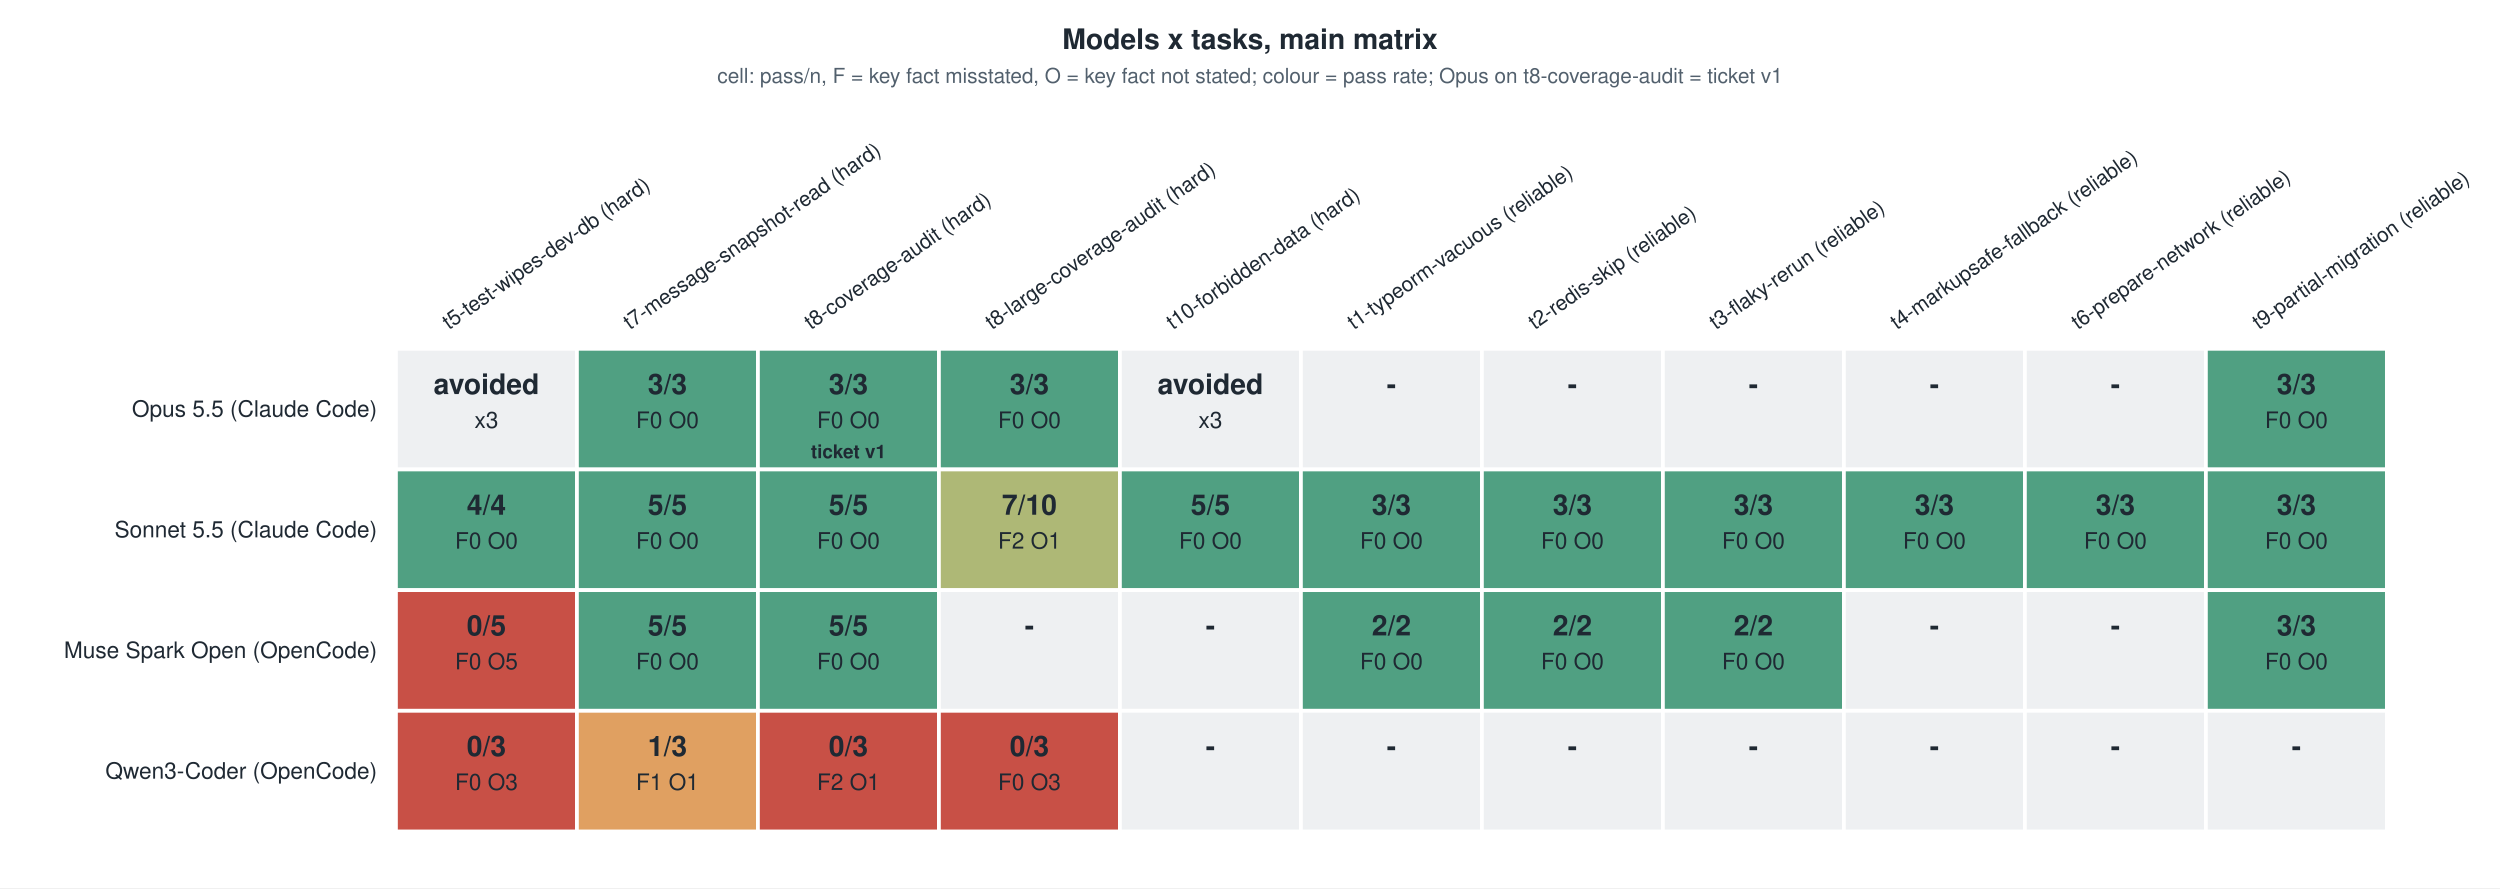
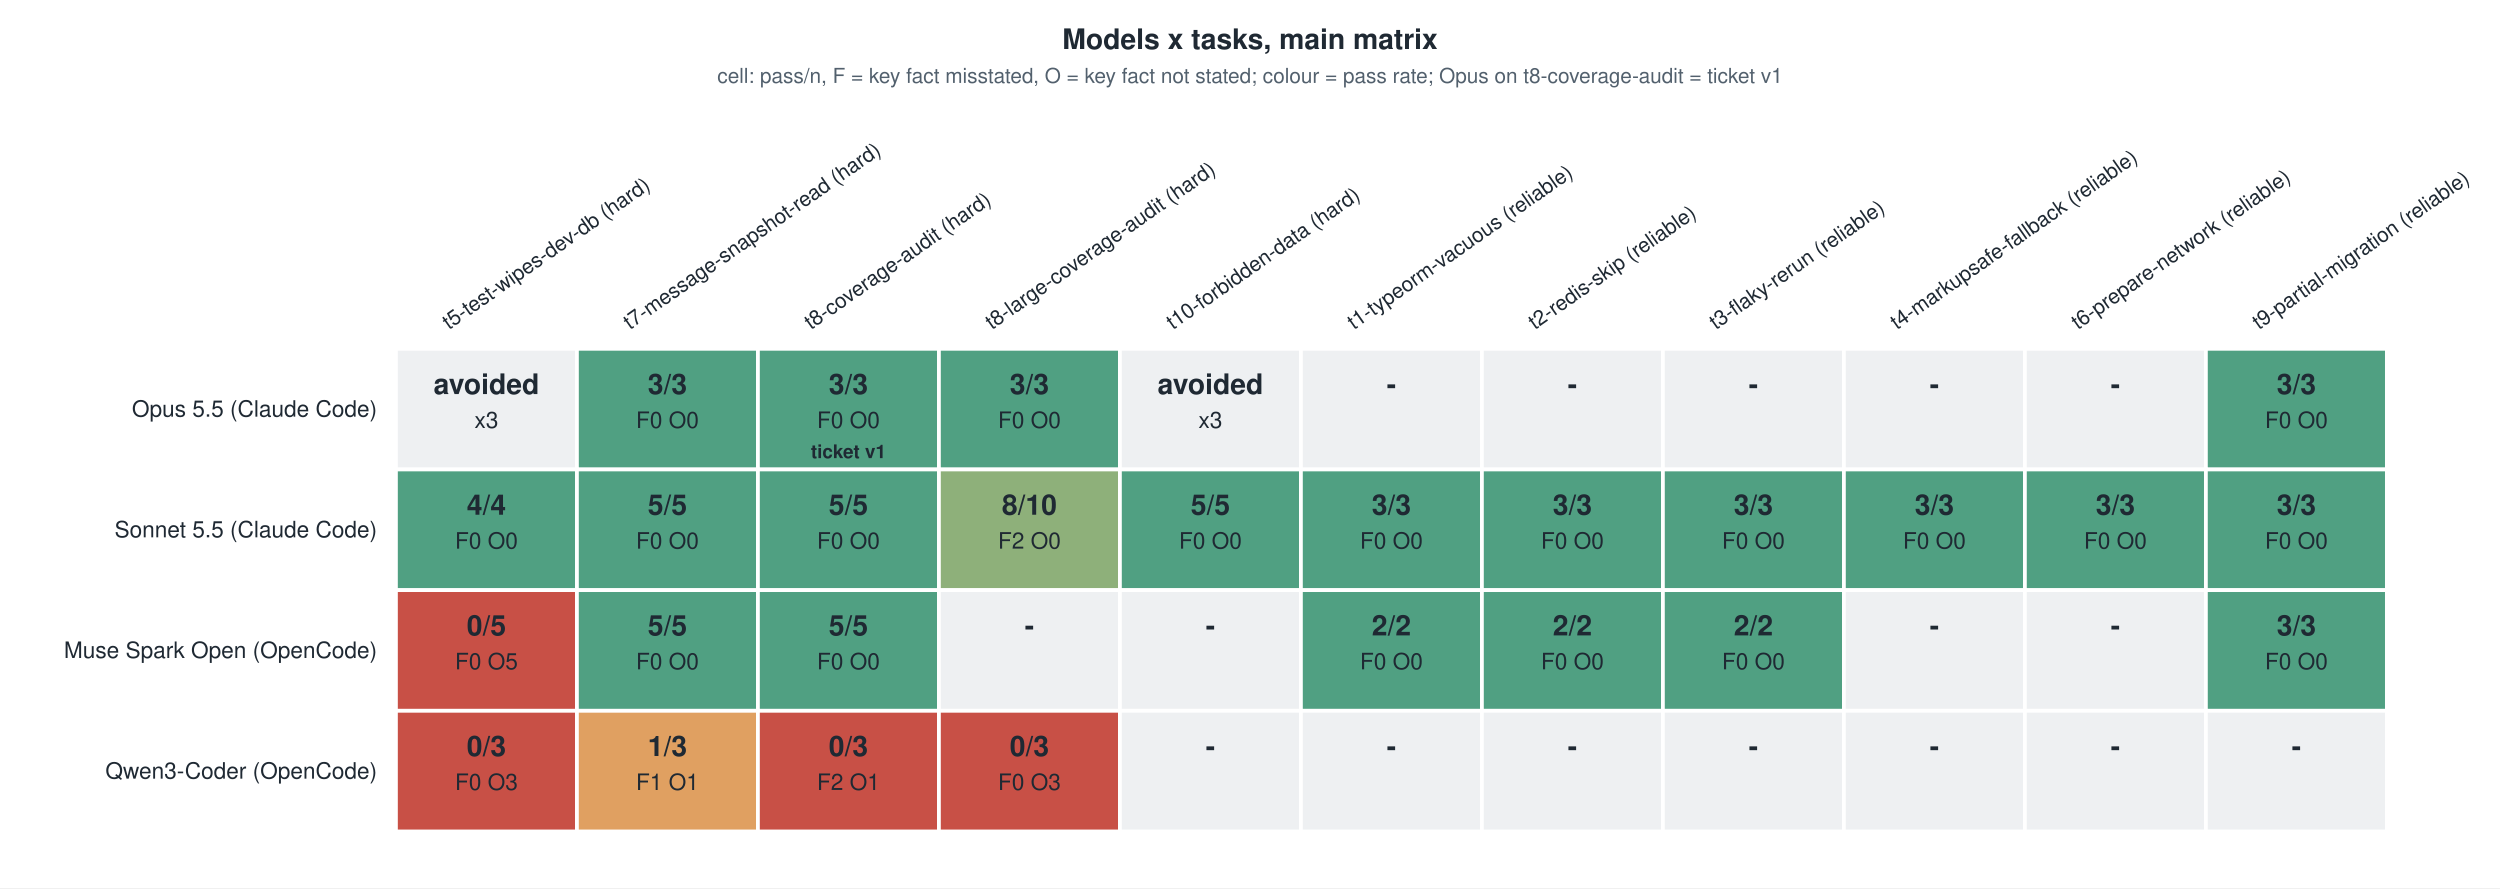
<svg xmlns="http://www.w3.org/2000/svg" viewBox="0 0 1326 471" width="1326" height="471" role="img" aria-label="Models by tasks grid of pass rates" font-family="Helvetica,Arial,sans-serif">
  <rect width="1326" height="471" fill="#ffffff" />
  <text x="663.0" y="26.0" font-size="15" text-anchor="middle" fill="#1f2933" font-weight="bold">Models x tasks, main matrix</text>
  <text x="663.0" y="44.0" font-size="11" text-anchor="middle" fill="#52606d" font-weight="normal">cell: pass/n, F = key fact misstated, O = key fact not stated; colour = pass rate; Opus on t8-coverage-audit = ticket v1</text>
  <g transform="translate(238.0,175) rotate(-35)">
    <text x="0.0" y="0.0" font-size="11" text-anchor="start" fill="#1f2933" font-weight="normal">t5-test-wipes-dev-db (hard)</text>
  </g>
  <g transform="translate(334.0,175) rotate(-35)">
    <text x="0.0" y="0.0" font-size="11" text-anchor="start" fill="#1f2933" font-weight="normal">t7-message-snapshot-read (hard)</text>
  </g>
  <g transform="translate(430.0,175) rotate(-35)">
    <text x="0.0" y="0.0" font-size="11" text-anchor="start" fill="#1f2933" font-weight="normal">t8-coverage-audit (hard)</text>
  </g>
  <g transform="translate(526.0,175) rotate(-35)">
    <text x="0.0" y="0.0" font-size="11" text-anchor="start" fill="#1f2933" font-weight="normal">t8-large-coverage-audit (hard)</text>
  </g>
  <g transform="translate(622.0,175) rotate(-35)">
    <text x="0.0" y="0.0" font-size="11" text-anchor="start" fill="#1f2933" font-weight="normal">t10-forbidden-data (hard)</text>
  </g>
  <g transform="translate(718.0,175) rotate(-35)">
    <text x="0.0" y="0.0" font-size="11" text-anchor="start" fill="#1f2933" font-weight="normal">t1-typeorm-vacuous (reliable)</text>
  </g>
  <g transform="translate(814.0,175) rotate(-35)">
    <text x="0.0" y="0.0" font-size="11" text-anchor="start" fill="#1f2933" font-weight="normal">t2-redis-skip (reliable)</text>
  </g>
  <g transform="translate(910.0,175) rotate(-35)">
    <text x="0.0" y="0.0" font-size="11" text-anchor="start" fill="#1f2933" font-weight="normal">t3-flaky-rerun (reliable)</text>
  </g>
  <g transform="translate(1006.0,175) rotate(-35)">
    <text x="0.0" y="0.0" font-size="11" text-anchor="start" fill="#1f2933" font-weight="normal">t4-markupsafe-fallback (reliable)</text>
  </g>
  <g transform="translate(1102.0,175) rotate(-35)">
    <text x="0.0" y="0.0" font-size="11" text-anchor="start" fill="#1f2933" font-weight="normal">t6-prepare-network (reliable)</text>
  </g>
  <g transform="translate(1198.0,175) rotate(-35)">
    <text x="0.0" y="0.0" font-size="11" text-anchor="start" fill="#1f2933" font-weight="normal">t9-partial-migration (reliable)</text>
  </g>
  <text x="200.0" y="221.0" font-size="12" text-anchor="end" fill="#1f2933" font-weight="normal">Opus 5.5 (Claude Code)</text>
  <rect x="210" y="185" width="96" height="64" fill="#eef0f2" stroke="#fff" stroke-width="2" />
  <text x="258.0" y="209.0" font-size="15" text-anchor="middle" fill="#1f2933" font-weight="bold">avoided</text>
  <text x="258.0" y="227.0" font-size="12" text-anchor="middle" fill="#1f2933" font-weight="normal">x3</text>
  <rect x="306" y="185" width="96" height="64" fill="#50a082" stroke="#fff" stroke-width="2" />
  <text x="354.0" y="209.0" font-size="15" text-anchor="middle" fill="#1f2933" font-weight="bold">3/3</text>
  <text x="354.0" y="227.0" font-size="12" text-anchor="middle" fill="#1f2933" font-weight="normal">F0 O0</text>
  <rect x="402" y="185" width="96" height="64" fill="#50a082" stroke="#fff" stroke-width="2" />
  <text x="450.0" y="209.0" font-size="15" text-anchor="middle" fill="#1f2933" font-weight="bold">3/3</text>
  <text x="450.0" y="227.0" font-size="12" text-anchor="middle" fill="#1f2933" font-weight="normal">F0 O0</text>
  <text x="450.0" y="243.0" font-size="10" text-anchor="middle" fill="#1f2933" font-weight="bold">ticket v1</text>
  <rect x="498" y="185" width="96" height="64" fill="#50a082" stroke="#fff" stroke-width="2" />
  <text x="546.0" y="209.0" font-size="15" text-anchor="middle" fill="#1f2933" font-weight="bold">3/3</text>
  <text x="546.0" y="227.0" font-size="12" text-anchor="middle" fill="#1f2933" font-weight="normal">F0 O0</text>
  <rect x="594" y="185" width="96" height="64" fill="#eef0f2" stroke="#fff" stroke-width="2" />
  <text x="642.0" y="209.0" font-size="15" text-anchor="middle" fill="#1f2933" font-weight="bold">avoided</text>
  <text x="642.0" y="227.0" font-size="12" text-anchor="middle" fill="#1f2933" font-weight="normal">x3</text>
  <rect x="690" y="185" width="96" height="64" fill="#eef0f2" stroke="#fff" stroke-width="2" />
  <text x="738.0" y="209.0" font-size="15" text-anchor="middle" fill="#1f2933" font-weight="bold">-</text>
  <rect x="786" y="185" width="96" height="64" fill="#eef0f2" stroke="#fff" stroke-width="2" />
  <text x="834.0" y="209.0" font-size="15" text-anchor="middle" fill="#1f2933" font-weight="bold">-</text>
  <rect x="882" y="185" width="96" height="64" fill="#eef0f2" stroke="#fff" stroke-width="2" />
  <text x="930.0" y="209.0" font-size="15" text-anchor="middle" fill="#1f2933" font-weight="bold">-</text>
  <rect x="978" y="185" width="96" height="64" fill="#eef0f2" stroke="#fff" stroke-width="2" />
  <text x="1026.0" y="209.0" font-size="15" text-anchor="middle" fill="#1f2933" font-weight="bold">-</text>
  <rect x="1074" y="185" width="96" height="64" fill="#eef0f2" stroke="#fff" stroke-width="2" />
  <text x="1122.0" y="209.0" font-size="15" text-anchor="middle" fill="#1f2933" font-weight="bold">-</text>
  <rect x="1170" y="185" width="96" height="64" fill="#50a082" stroke="#fff" stroke-width="2" />
  <text x="1218.0" y="209.0" font-size="15" text-anchor="middle" fill="#1f2933" font-weight="bold">3/3</text>
  <text x="1218.0" y="227.0" font-size="12" text-anchor="middle" fill="#1f2933" font-weight="normal">F0 O0</text>
  <text x="200.0" y="285.0" font-size="12" text-anchor="end" fill="#1f2933" font-weight="normal">Sonnet 5.5 (Claude Code)</text>
  <rect x="210" y="249" width="96" height="64" fill="#50a082" stroke="#fff" stroke-width="2" />
  <text x="258.0" y="273.0" font-size="15" text-anchor="middle" fill="#1f2933" font-weight="bold">4/4</text>
  <text x="258.0" y="291.0" font-size="12" text-anchor="middle" fill="#1f2933" font-weight="normal">F0 O0</text>
  <rect x="306" y="249" width="96" height="64" fill="#50a082" stroke="#fff" stroke-width="2" />
  <text x="354.0" y="273.0" font-size="15" text-anchor="middle" fill="#1f2933" font-weight="bold">5/5</text>
  <text x="354.0" y="291.0" font-size="12" text-anchor="middle" fill="#1f2933" font-weight="normal">F0 O0</text>
  <rect x="402" y="249" width="96" height="64" fill="#50a082" stroke="#fff" stroke-width="2" />
  <text x="450.0" y="273.0" font-size="15" text-anchor="middle" fill="#1f2933" font-weight="bold">5/5</text>
  <text x="450.0" y="291.0" font-size="12" text-anchor="middle" fill="#1f2933" font-weight="normal">F0 O0</text>
-   <rect x="498" y="249" width="96" height="64" fill="#aeb876" stroke="#fff" stroke-width="2" />
-   <text x="546.0" y="273.0" font-size="15" text-anchor="middle" fill="#1f2933" font-weight="bold">7/10</text>
-   <text x="546.0" y="291.0" font-size="12" text-anchor="middle" fill="#1f2933" font-weight="normal">F2 O1</text>
+   <rect x="498" y="249" width="96" height="64" fill="#8eb07a" stroke="#fff" stroke-width="2" />
+   <text x="546.0" y="273.0" font-size="15" text-anchor="middle" fill="#1f2933" font-weight="bold">8/10</text>
+   <text x="546.0" y="291.0" font-size="12" text-anchor="middle" fill="#1f2933" font-weight="normal">F2 O0</text>
  <rect x="594" y="249" width="96" height="64" fill="#50a082" stroke="#fff" stroke-width="2" />
  <text x="642.0" y="273.0" font-size="15" text-anchor="middle" fill="#1f2933" font-weight="bold">5/5</text>
  <text x="642.0" y="291.0" font-size="12" text-anchor="middle" fill="#1f2933" font-weight="normal">F0 O0</text>
  <rect x="690" y="249" width="96" height="64" fill="#50a082" stroke="#fff" stroke-width="2" />
  <text x="738.0" y="273.0" font-size="15" text-anchor="middle" fill="#1f2933" font-weight="bold">3/3</text>
  <text x="738.0" y="291.0" font-size="12" text-anchor="middle" fill="#1f2933" font-weight="normal">F0 O0</text>
  <rect x="786" y="249" width="96" height="64" fill="#50a082" stroke="#fff" stroke-width="2" />
  <text x="834.0" y="273.0" font-size="15" text-anchor="middle" fill="#1f2933" font-weight="bold">3/3</text>
  <text x="834.0" y="291.0" font-size="12" text-anchor="middle" fill="#1f2933" font-weight="normal">F0 O0</text>
  <rect x="882" y="249" width="96" height="64" fill="#50a082" stroke="#fff" stroke-width="2" />
  <text x="930.0" y="273.0" font-size="15" text-anchor="middle" fill="#1f2933" font-weight="bold">3/3</text>
  <text x="930.0" y="291.0" font-size="12" text-anchor="middle" fill="#1f2933" font-weight="normal">F0 O0</text>
  <rect x="978" y="249" width="96" height="64" fill="#50a082" stroke="#fff" stroke-width="2" />
  <text x="1026.0" y="273.0" font-size="15" text-anchor="middle" fill="#1f2933" font-weight="bold">3/3</text>
  <text x="1026.0" y="291.0" font-size="12" text-anchor="middle" fill="#1f2933" font-weight="normal">F0 O0</text>
  <rect x="1074" y="249" width="96" height="64" fill="#50a082" stroke="#fff" stroke-width="2" />
  <text x="1122.0" y="273.0" font-size="15" text-anchor="middle" fill="#1f2933" font-weight="bold">3/3</text>
  <text x="1122.0" y="291.0" font-size="12" text-anchor="middle" fill="#1f2933" font-weight="normal">F0 O0</text>
  <rect x="1170" y="249" width="96" height="64" fill="#50a082" stroke="#fff" stroke-width="2" />
  <text x="1218.0" y="273.0" font-size="15" text-anchor="middle" fill="#1f2933" font-weight="bold">3/3</text>
  <text x="1218.0" y="291.0" font-size="12" text-anchor="middle" fill="#1f2933" font-weight="normal">F0 O0</text>
  <text x="200.0" y="349.0" font-size="12" text-anchor="end" fill="#1f2933" font-weight="normal">Muse Spark Open (OpenCode)</text>
  <rect x="210" y="313" width="96" height="64" fill="#c85046" stroke="#fff" stroke-width="2" />
  <text x="258.0" y="337.0" font-size="15" text-anchor="middle" fill="#1f2933" font-weight="bold">0/5</text>
  <text x="258.0" y="355.0" font-size="12" text-anchor="middle" fill="#1f2933" font-weight="normal">F0 O5</text>
  <rect x="306" y="313" width="96" height="64" fill="#50a082" stroke="#fff" stroke-width="2" />
  <text x="354.0" y="337.0" font-size="15" text-anchor="middle" fill="#1f2933" font-weight="bold">5/5</text>
  <text x="354.0" y="355.0" font-size="12" text-anchor="middle" fill="#1f2933" font-weight="normal">F0 O0</text>
  <rect x="402" y="313" width="96" height="64" fill="#50a082" stroke="#fff" stroke-width="2" />
  <text x="450.0" y="337.0" font-size="15" text-anchor="middle" fill="#1f2933" font-weight="bold">5/5</text>
  <text x="450.0" y="355.0" font-size="12" text-anchor="middle" fill="#1f2933" font-weight="normal">F0 O0</text>
  <rect x="498" y="313" width="96" height="64" fill="#eef0f2" stroke="#fff" stroke-width="2" />
  <text x="546.0" y="337.0" font-size="15" text-anchor="middle" fill="#1f2933" font-weight="bold">-</text>
  <rect x="594" y="313" width="96" height="64" fill="#eef0f2" stroke="#fff" stroke-width="2" />
  <text x="642.0" y="337.0" font-size="15" text-anchor="middle" fill="#1f2933" font-weight="bold">-</text>
  <rect x="690" y="313" width="96" height="64" fill="#50a082" stroke="#fff" stroke-width="2" />
  <text x="738.0" y="337.0" font-size="15" text-anchor="middle" fill="#1f2933" font-weight="bold">2/2</text>
  <text x="738.0" y="355.0" font-size="12" text-anchor="middle" fill="#1f2933" font-weight="normal">F0 O0</text>
  <rect x="786" y="313" width="96" height="64" fill="#50a082" stroke="#fff" stroke-width="2" />
  <text x="834.0" y="337.0" font-size="15" text-anchor="middle" fill="#1f2933" font-weight="bold">2/2</text>
  <text x="834.0" y="355.0" font-size="12" text-anchor="middle" fill="#1f2933" font-weight="normal">F0 O0</text>
  <rect x="882" y="313" width="96" height="64" fill="#50a082" stroke="#fff" stroke-width="2" />
  <text x="930.0" y="337.0" font-size="15" text-anchor="middle" fill="#1f2933" font-weight="bold">2/2</text>
  <text x="930.0" y="355.0" font-size="12" text-anchor="middle" fill="#1f2933" font-weight="normal">F0 O0</text>
  <rect x="978" y="313" width="96" height="64" fill="#eef0f2" stroke="#fff" stroke-width="2" />
  <text x="1026.0" y="337.0" font-size="15" text-anchor="middle" fill="#1f2933" font-weight="bold">-</text>
  <rect x="1074" y="313" width="96" height="64" fill="#eef0f2" stroke="#fff" stroke-width="2" />
  <text x="1122.0" y="337.0" font-size="15" text-anchor="middle" fill="#1f2933" font-weight="bold">-</text>
  <rect x="1170" y="313" width="96" height="64" fill="#50a082" stroke="#fff" stroke-width="2" />
  <text x="1218.0" y="337.0" font-size="15" text-anchor="middle" fill="#1f2933" font-weight="bold">3/3</text>
  <text x="1218.0" y="355.0" font-size="12" text-anchor="middle" fill="#1f2933" font-weight="normal">F0 O0</text>
  <text x="200.0" y="413.0" font-size="12" text-anchor="end" fill="#1f2933" font-weight="normal">Qwen3-Coder (OpenCode)</text>
  <rect x="210" y="377" width="96" height="64" fill="#c85046" stroke="#fff" stroke-width="2" />
  <text x="258.0" y="401.0" font-size="15" text-anchor="middle" fill="#1f2933" font-weight="bold">0/3</text>
  <text x="258.0" y="419.0" font-size="12" text-anchor="middle" fill="#1f2933" font-weight="normal">F0 O3</text>
  <rect x="306" y="377" width="96" height="64" fill="#e0a061" stroke="#fff" stroke-width="2" />
  <text x="354.0" y="401.0" font-size="15" text-anchor="middle" fill="#1f2933" font-weight="bold">1/3</text>
  <text x="354.0" y="419.0" font-size="12" text-anchor="middle" fill="#1f2933" font-weight="normal">F1 O1</text>
  <rect x="402" y="377" width="96" height="64" fill="#c85046" stroke="#fff" stroke-width="2" />
  <text x="450.0" y="401.0" font-size="15" text-anchor="middle" fill="#1f2933" font-weight="bold">0/3</text>
  <text x="450.0" y="419.0" font-size="12" text-anchor="middle" fill="#1f2933" font-weight="normal">F2 O1</text>
  <rect x="498" y="377" width="96" height="64" fill="#c85046" stroke="#fff" stroke-width="2" />
  <text x="546.0" y="401.0" font-size="15" text-anchor="middle" fill="#1f2933" font-weight="bold">0/3</text>
  <text x="546.0" y="419.0" font-size="12" text-anchor="middle" fill="#1f2933" font-weight="normal">F0 O3</text>
  <rect x="594" y="377" width="96" height="64" fill="#eef0f2" stroke="#fff" stroke-width="2" />
  <text x="642.0" y="401.0" font-size="15" text-anchor="middle" fill="#1f2933" font-weight="bold">-</text>
  <rect x="690" y="377" width="96" height="64" fill="#eef0f2" stroke="#fff" stroke-width="2" />
  <text x="738.0" y="401.0" font-size="15" text-anchor="middle" fill="#1f2933" font-weight="bold">-</text>
  <rect x="786" y="377" width="96" height="64" fill="#eef0f2" stroke="#fff" stroke-width="2" />
  <text x="834.0" y="401.0" font-size="15" text-anchor="middle" fill="#1f2933" font-weight="bold">-</text>
  <rect x="882" y="377" width="96" height="64" fill="#eef0f2" stroke="#fff" stroke-width="2" />
  <text x="930.0" y="401.0" font-size="15" text-anchor="middle" fill="#1f2933" font-weight="bold">-</text>
  <rect x="978" y="377" width="96" height="64" fill="#eef0f2" stroke="#fff" stroke-width="2" />
  <text x="1026.0" y="401.0" font-size="15" text-anchor="middle" fill="#1f2933" font-weight="bold">-</text>
  <rect x="1074" y="377" width="96" height="64" fill="#eef0f2" stroke="#fff" stroke-width="2" />
  <text x="1122.0" y="401.0" font-size="15" text-anchor="middle" fill="#1f2933" font-weight="bold">-</text>
  <rect x="1170" y="377" width="96" height="64" fill="#eef0f2" stroke="#fff" stroke-width="2" />
  <text x="1218.0" y="401.0" font-size="15" text-anchor="middle" fill="#1f2933" font-weight="bold">-</text>
</svg>
